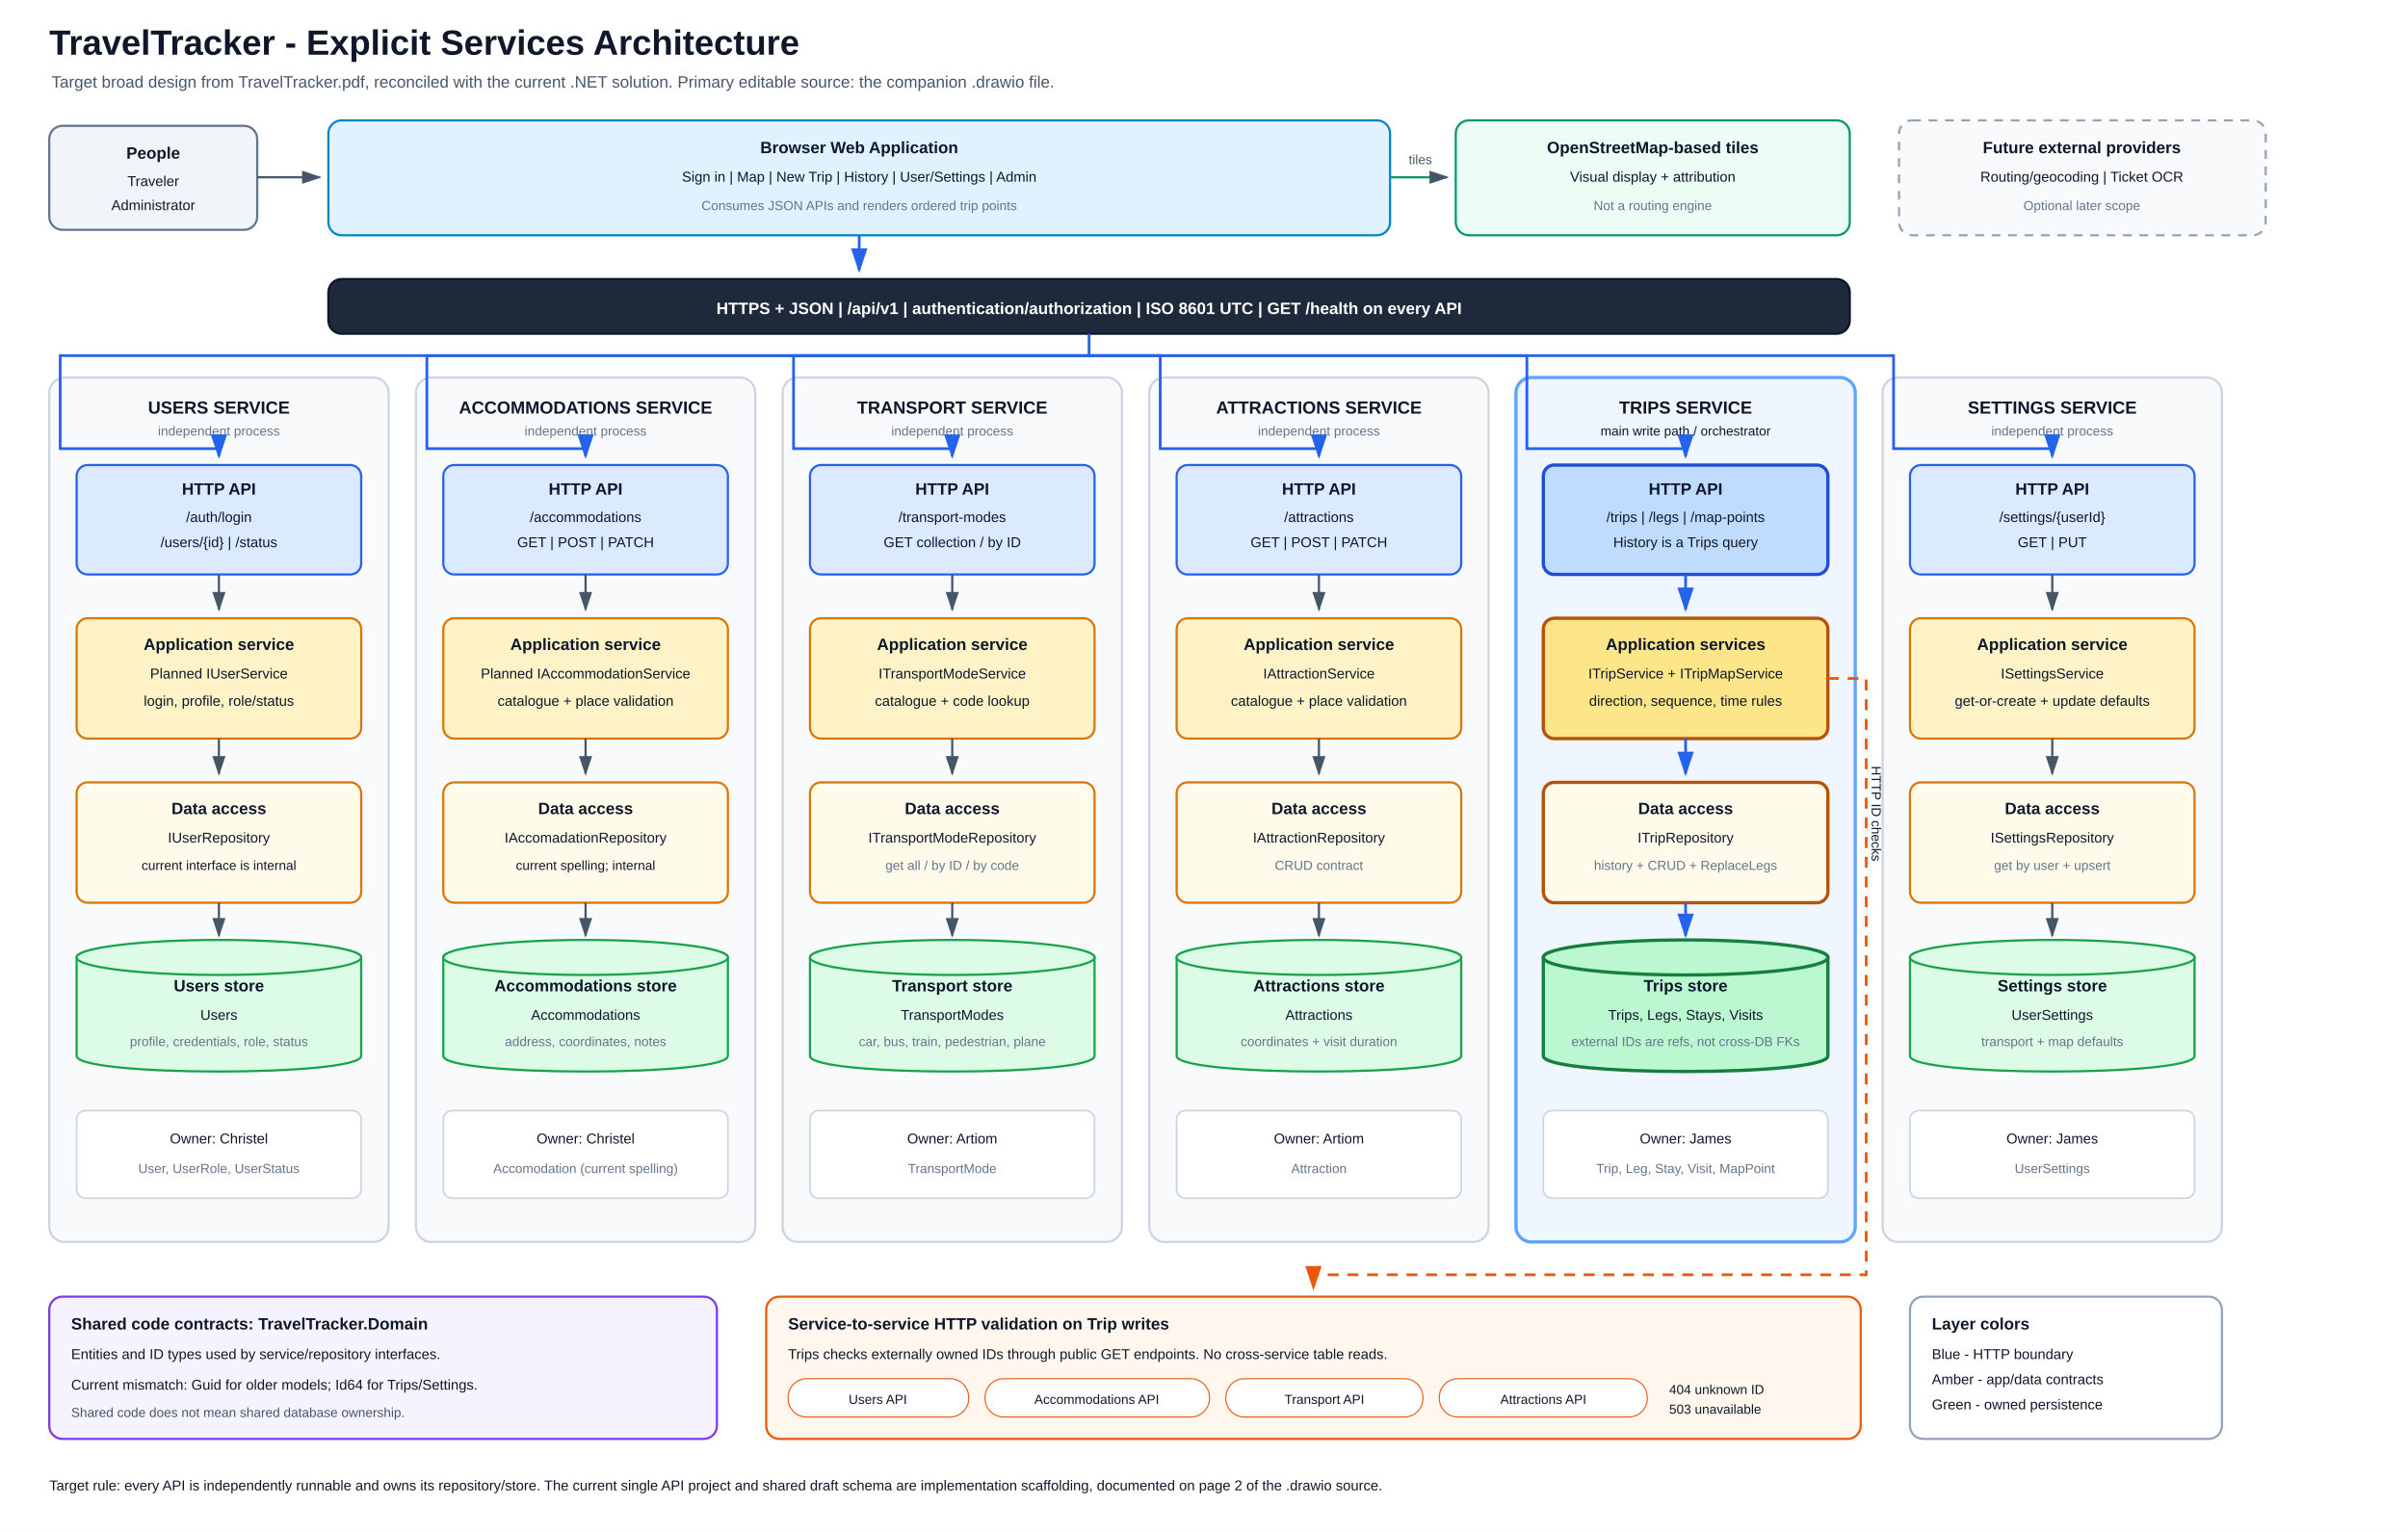
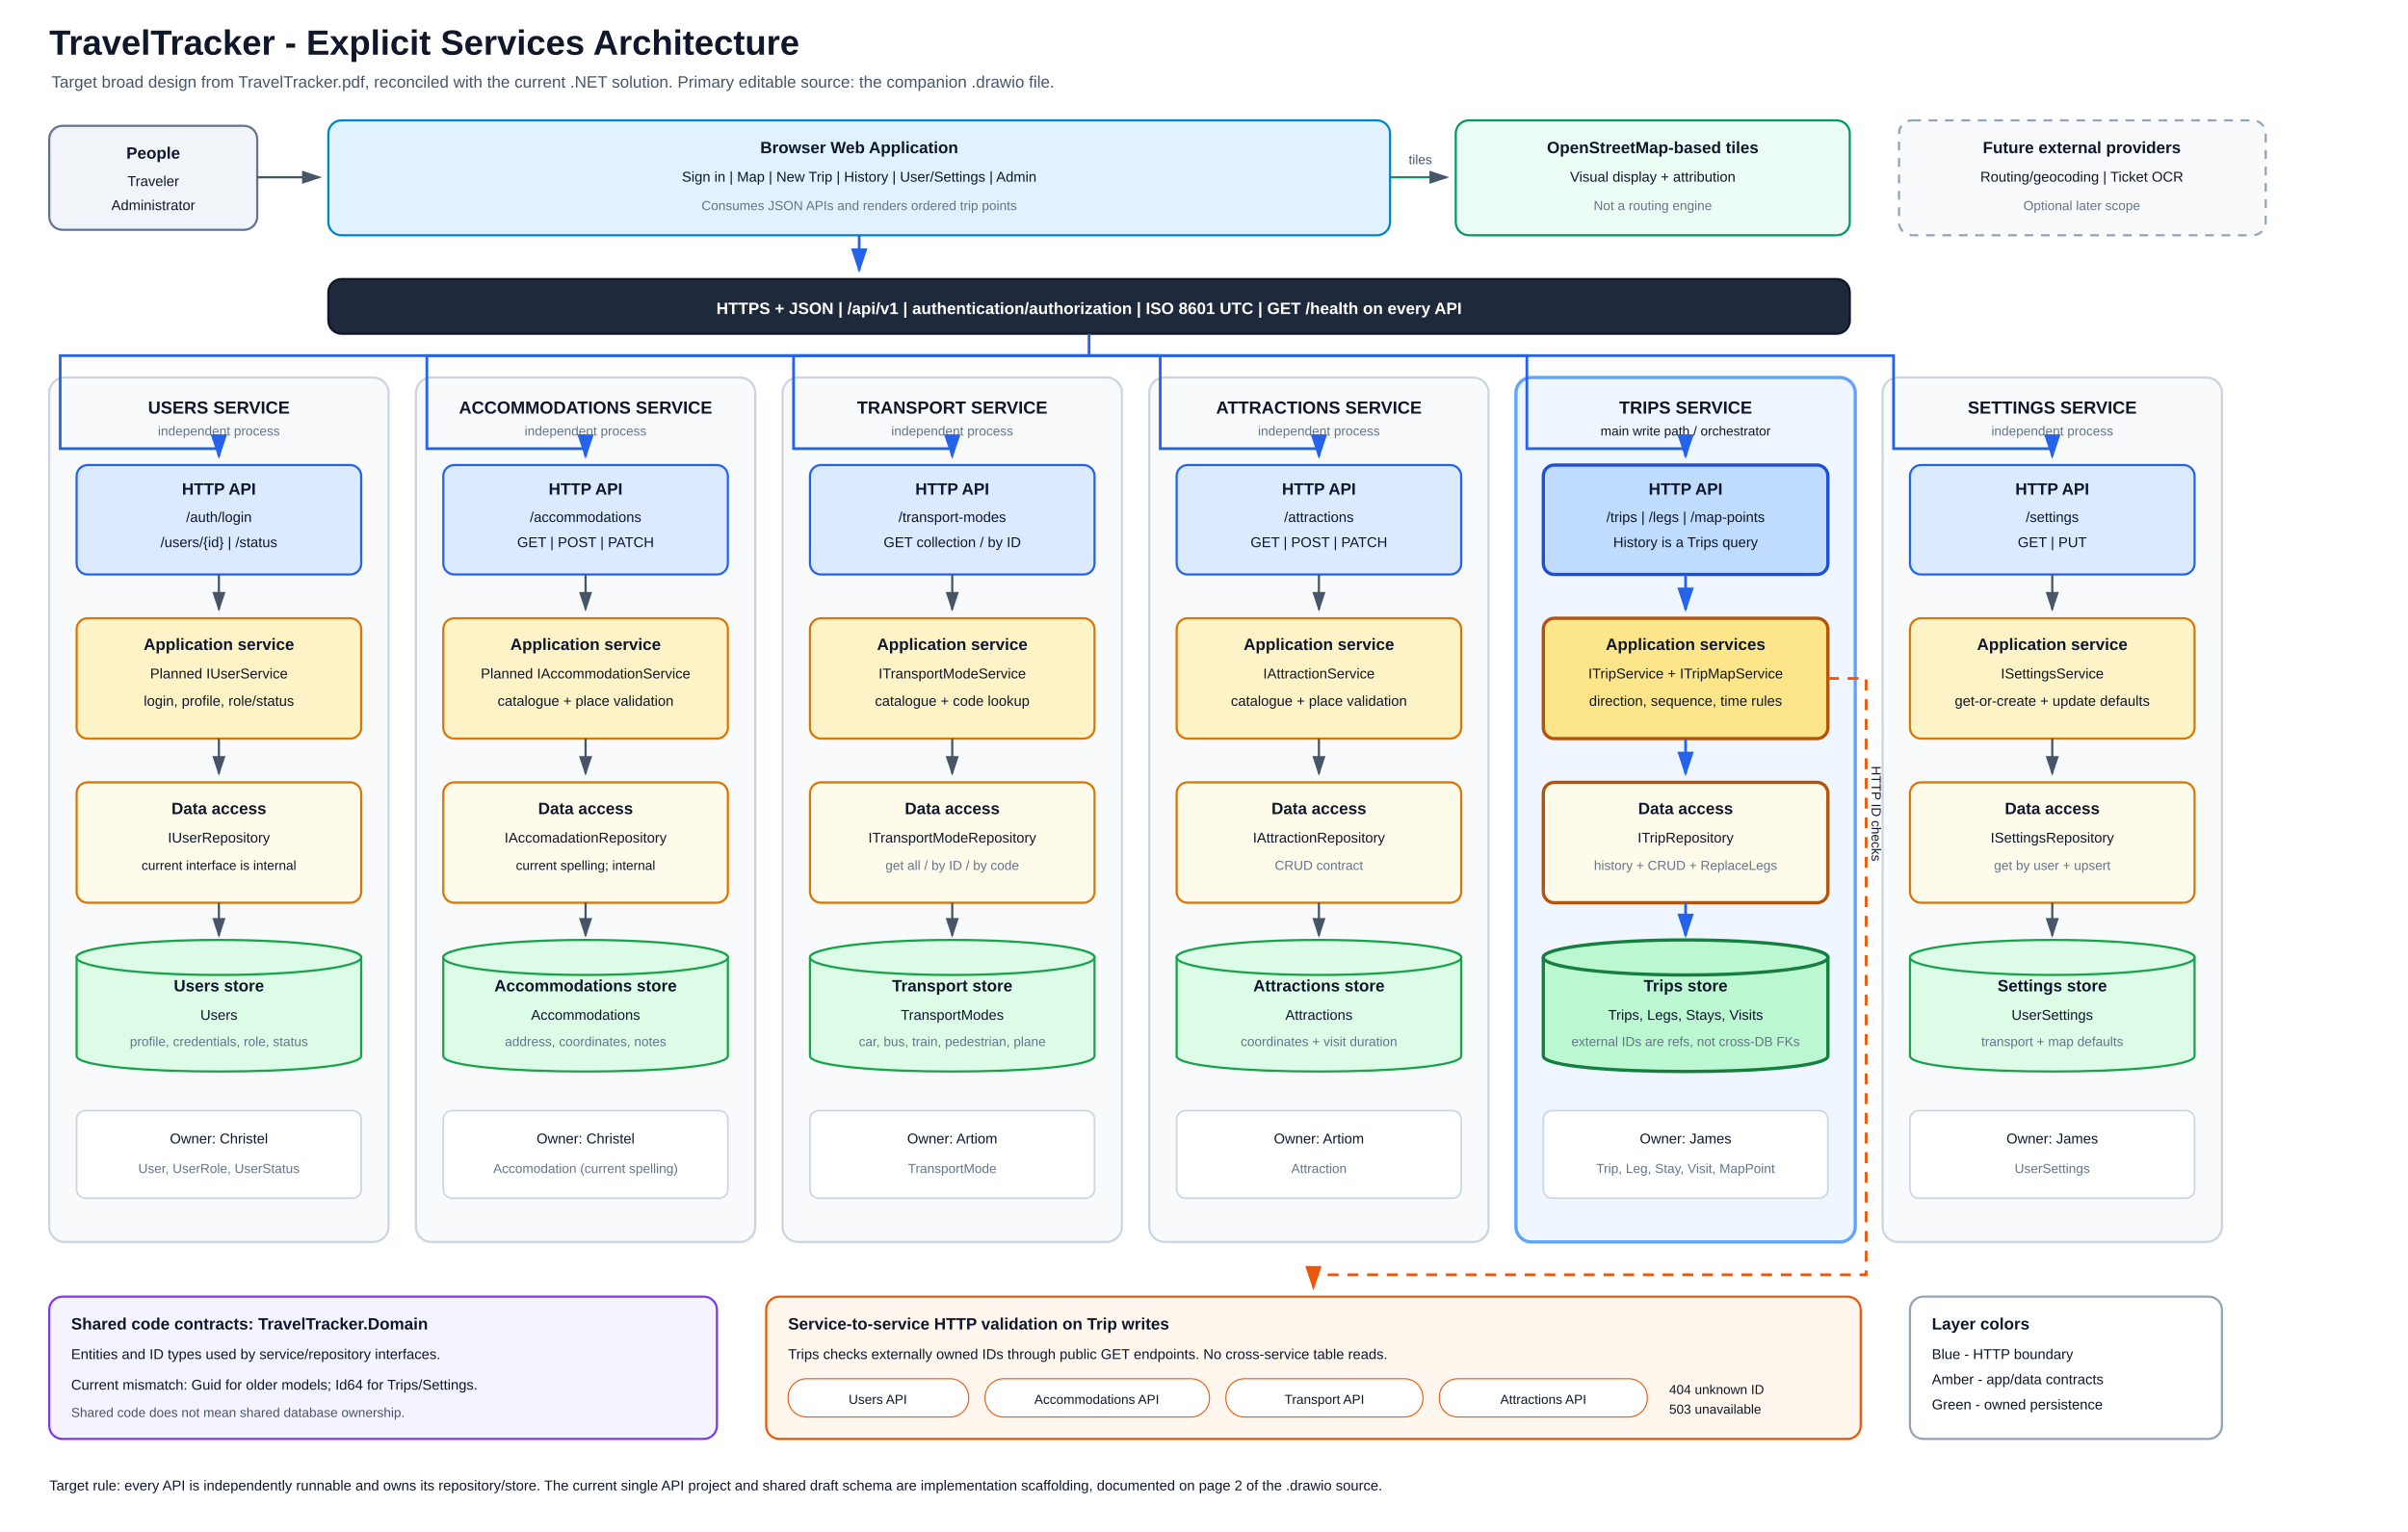
<svg xmlns="http://www.w3.org/2000/svg" width="2200" height="1400" viewBox="0 0 2200 1400" role="img" aria-labelledby="svg-title svg-desc">
  <defs>
    <marker id="arrow" markerWidth="10" markerHeight="10" refX="8" refY="3" orient="auto" markerUnits="strokeWidth">
      <path d="M0,0 L0,6 L9,3 z" fill="#475569" />
    </marker>
    <marker id="arrowBlue" markerWidth="10" markerHeight="10" refX="8" refY="3" orient="auto" markerUnits="strokeWidth">
      <path d="M0,0 L0,6 L9,3 z" fill="#2563EB" />
    </marker>
    <marker id="arrowOrange" markerWidth="10" markerHeight="10" refX="8" refY="3" orient="auto" markerUnits="strokeWidth">
      <path d="M0,0 L0,6 L9,3 z" fill="#EA580C" />
    </marker>
    <style>
      text { font-family: "Segoe UI", Arial, sans-serif; fill: #0F172A; }
      .title { font-size: 32px; font-weight: 700; }
      .subtitle { font-size: 15px; fill: #475569; }
      .lane-title { font-size: 16px; font-weight: 700; text-anchor: middle; }
      .lane-subtitle { font-size: 12px; fill: #64748B; text-anchor: middle; }
      .box-title { font-size: 15px; font-weight: 700; text-anchor: middle; }
      .box-line { font-size: 13px; text-anchor: middle; }
      .box-note { font-size: 12px; text-anchor: middle; fill: #64748B; }
      .left-title { font-size: 15px; font-weight: 700; }
      .left-line { font-size: 13px; }
      .small { font-size: 12px; fill: #475569; }
      .on-dark { fill: #FFFFFF; }
      .lane { fill: #F8FAFC; stroke: #CBD5E1; stroke-width: 2; rx: 14; }
      .lane-trip { fill: #EFF6FF; stroke: #60A5FA; stroke-width: 3; rx: 14; }
      .api { fill: #DBEAFE; stroke: #2563EB; stroke-width: 2; rx: 10; }
      .api-trip { fill: #BFDBFE; stroke: #1D4ED8; stroke-width: 3; rx: 10; }
      .app { fill: #FEF3C7; stroke: #D97706; stroke-width: 2; rx: 10; }
      .app-trip { fill: #FDE68A; stroke: #B45309; stroke-width: 3; rx: 10; }
      .repo { fill: #FFFBEB; stroke: #D97706; stroke-width: 2; rx: 10; }
      .repo-trip { fill: #FFFBEB; stroke: #B45309; stroke-width: 3; rx: 10; }
      .db { fill: #DCFCE7; stroke: #16A34A; stroke-width: 2; }
      .db-trip { fill: #BBF7D0; stroke: #15803D; stroke-width: 3; }
      .owner { fill: #FFFFFF; stroke: #CBD5E1; stroke-width: 1.5; rx: 8; }
      .flow { fill: none; stroke: #475569; stroke-width: 2; marker-end: url(#arrow); }
      .flow-blue { fill: none; stroke: #2563EB; stroke-width: 2.5; marker-end: url(#arrowBlue); }
      .flow-orange { fill: none; stroke: #EA580C; stroke-width: 2.5; stroke-dasharray: 10 8; marker-end: url(#arrowOrange); }
    </style>
  </defs>
  <rect x="0" y="0" width="2200" height="1400" fill="#FFFFFF" />
  <text class="title" x="45" y="50">TravelTracker - Explicit Services Architecture</text>
  <text class="subtitle" x="47" y="80">Target broad design from TravelTracker.pdf, reconciled with the current .NET solution. Primary editable source: the companion .drawio file.</text>
  <rect x="45" y="115" width="190" height="95" rx="12" fill="#F1F5F9" stroke="#64748B" stroke-width="2" />
  <text class="box-title" x="140" y="145">People</text>
  <text class="box-line" x="140" y="170">Traveler</text>
  <text class="box-line" x="140" y="192">Administrator</text>
  <rect x="300" y="110" width="970" height="105" rx="12" fill="#E0F2FE" stroke="#0284C7" stroke-width="2" />
  <text class="box-title" x="785" y="140">Browser Web Application</text>
  <text class="box-line" x="785" y="166">Sign in | Map | New Trip | History | User/Settings | Admin</text>
  <text class="box-note" x="785" y="192">Consumes JSON APIs and renders ordered trip points</text>
  <rect x="1330" y="110" width="360" height="105" rx="12" fill="#ECFDF5" stroke="#059669" stroke-width="2" />
  <text class="box-title" x="1510" y="140">OpenStreetMap-based tiles</text>
  <text class="box-line" x="1510" y="166">Visual display + attribution</text>
  <text class="box-note" x="1510" y="192">Not a routing engine</text>
  <rect x="1735" y="110" width="335" height="105" rx="12" fill="#F8FAFC" stroke="#94A3B8" stroke-width="2" stroke-dasharray="8 7" />
  <text class="box-title" x="1902" y="140">Future external providers</text>
  <text class="box-line" x="1902" y="166">Routing/geocoding | Ticket OCR</text>
  <text class="box-note" x="1902" y="192">Optional later scope</text>
  <path class="flow" d="M235 162 H292" />
  <path d="M1270 162 H1322" fill="none" stroke="#059669" stroke-width="2" marker-end="url(#arrow)" />
  <text class="small" x="1287" y="150">tiles</text>
  <rect x="300" y="255" width="1390" height="50" rx="12" fill="#1E293B" stroke="#0F172A" stroke-width="2" />
  <text class="on-dark" x="995" y="287" text-anchor="middle" font-size="15" font-weight="700">HTTPS + JSON | /api/v1 | authentication/authorization | ISO 8601 UTC | GET /health on every API</text>
  <path class="flow-blue" d="M785 215 V247" />
  <rect class="lane" x="45" y="345" width="310" height="790" />
  <rect class="lane" x="380" y="345" width="310" height="790" />
  <rect class="lane" x="715" y="345" width="310" height="790" />
  <rect class="lane" x="1050" y="345" width="310" height="790" />
  <rect class="lane-trip" x="1385" y="345" width="310" height="790" />
  <rect class="lane" x="1720" y="345" width="310" height="790" />
  <text class="lane-title" x="200" y="378">USERS SERVICE</text>
  <text class="lane-subtitle" x="200" y="398">independent process</text>
  <text class="lane-title" x="535" y="378">ACCOMMODATIONS SERVICE</text>
  <text class="lane-subtitle" x="535" y="398">independent process</text>
  <text class="lane-title" x="870" y="378">TRANSPORT SERVICE</text>
  <text class="lane-subtitle" x="870" y="398">independent process</text>
  <text class="lane-title" x="1205" y="378">ATTRACTIONS SERVICE</text>
  <text class="lane-subtitle" x="1205" y="398">independent process</text>
  <text class="lane-title" x="1540" y="378">TRIPS SERVICE</text>
  <text x="1540" y="398" font-size="12" text-anchor="middle" fill="#1D4ED8">main write path / orchestrator</text>
  <text class="lane-title" x="1875" y="378">SETTINGS SERVICE</text>
  <text class="lane-subtitle" x="1875" y="398">independent process</text>
  <rect class="api" x="70" y="425" width="260" height="100" />
  <text class="box-title" x="200" y="452">HTTP API</text>
  <text class="box-line" x="200" y="477">/auth/login</text>
  <text class="box-line" x="200" y="500">/users/{id} | /status</text>
  <rect class="api" x="405" y="425" width="260" height="100" />
  <text class="box-title" x="535" y="452">HTTP API</text>
  <text class="box-line" x="535" y="477">/accommodations</text>
  <text class="box-line" x="535" y="500">GET | POST | PATCH</text>
  <rect class="api" x="740" y="425" width="260" height="100" />
  <text class="box-title" x="870" y="452">HTTP API</text>
  <text class="box-line" x="870" y="477">/transport-modes</text>
  <text class="box-line" x="870" y="500">GET collection / by ID</text>
  <rect class="api" x="1075" y="425" width="260" height="100" />
  <text class="box-title" x="1205" y="452">HTTP API</text>
  <text class="box-line" x="1205" y="477">/attractions</text>
  <text class="box-line" x="1205" y="500">GET | POST | PATCH</text>
  <rect class="api-trip" x="1410" y="425" width="260" height="100" />
  <text class="box-title" x="1540" y="452">HTTP API</text>
  <text class="box-line" x="1540" y="477">/trips | /legs | /map-points</text>
  <text class="box-line" x="1540" y="500">History is a Trips query</text>
  <rect class="api" x="1745" y="425" width="260" height="100" />
  <text class="box-title" x="1875" y="452">HTTP API</text>
-   <text class="box-line" x="1875" y="477">/settings/{userId}</text>
+   <text class="box-line" x="1875" y="477">/settings</text>
  <text class="box-line" x="1875" y="500">GET | PUT</text>
  <rect class="app" x="70" y="565" width="260" height="110" />
  <text class="box-title" x="200" y="594">Application service</text>
  <text class="box-line" x="200" y="620">Planned IUserService</text>
  <text class="box-line" x="200" y="645">login, profile, role/status</text>
  <rect class="app" x="405" y="565" width="260" height="110" />
  <text class="box-title" x="535" y="594">Application service</text>
  <text class="box-line" x="535" y="620">Planned IAccommodationService</text>
  <text class="box-line" x="535" y="645">catalogue + place validation</text>
  <rect class="app" x="740" y="565" width="260" height="110" />
  <text class="box-title" x="870" y="594">Application service</text>
  <text class="box-line" x="870" y="620">ITransportModeService</text>
  <text class="box-line" x="870" y="645">catalogue + code lookup</text>
  <rect class="app" x="1075" y="565" width="260" height="110" />
  <text class="box-title" x="1205" y="594">Application service</text>
  <text class="box-line" x="1205" y="620">IAttractionService</text>
  <text class="box-line" x="1205" y="645">catalogue + place validation</text>
  <rect class="app-trip" x="1410" y="565" width="260" height="110" />
  <text class="box-title" x="1540" y="594">Application services</text>
  <text class="box-line" x="1540" y="620">ITripService + ITripMapService</text>
  <text class="box-line" x="1540" y="645">direction, sequence, time rules</text>
  <rect class="app" x="1745" y="565" width="260" height="110" />
  <text class="box-title" x="1875" y="594">Application service</text>
  <text class="box-line" x="1875" y="620">ISettingsService</text>
  <text class="box-line" x="1875" y="645">get-or-create + update defaults</text>
  <rect class="repo" x="70" y="715" width="260" height="110" />
  <text class="box-title" x="200" y="744">Data access</text>
  <text class="box-line" x="200" y="770">IUserRepository</text>
  <text x="200" y="795" text-anchor="middle" font-size="12" fill="#B45309">current interface is internal</text>
  <rect class="repo" x="405" y="715" width="260" height="110" />
  <text class="box-title" x="535" y="744">Data access</text>
  <text class="box-line" x="535" y="770">IAccomadationRepository</text>
  <text x="535" y="795" text-anchor="middle" font-size="12" fill="#B45309">current spelling; internal</text>
  <rect class="repo" x="740" y="715" width="260" height="110" />
  <text class="box-title" x="870" y="744">Data access</text>
  <text class="box-line" x="870" y="770">ITransportModeRepository</text>
  <text class="box-note" x="870" y="795">get all / by ID / by code</text>
  <rect class="repo" x="1075" y="715" width="260" height="110" />
  <text class="box-title" x="1205" y="744">Data access</text>
  <text class="box-line" x="1205" y="770">IAttractionRepository</text>
  <text class="box-note" x="1205" y="795">CRUD contract</text>
  <rect class="repo-trip" x="1410" y="715" width="260" height="110" />
  <text class="box-title" x="1540" y="744">Data access</text>
  <text class="box-line" x="1540" y="770">ITripRepository</text>
  <text class="box-note" x="1540" y="795">history + CRUD + ReplaceLegs</text>
  <rect class="repo" x="1745" y="715" width="260" height="110" />
  <text class="box-title" x="1875" y="744">Data access</text>
  <text class="box-line" x="1875" y="770">ISettingsRepository</text>
  <text class="box-note" x="1875" y="795">get by user + upsert</text>
  <g>
    <path class="db" d="M70 875 C70 856 330 856 330 875 V965 C330 984 70 984 70 965 Z" />
    <ellipse class="db" cx="200" cy="875" rx="130" ry="16" />
    <text class="box-title" x="200" y="906">Users store</text>
    <text class="box-line" x="200" y="932">Users</text>
    <text class="box-note" x="200" y="956">profile, credentials, role, status</text>
  </g>
  <g>
    <path class="db" d="M405 875 C405 856 665 856 665 875 V965 C665 984 405 984 405 965 Z" />
    <ellipse class="db" cx="535" cy="875" rx="130" ry="16" />
    <text class="box-title" x="535" y="906">Accommodations store</text>
    <text class="box-line" x="535" y="932">Accommodations</text>
    <text class="box-note" x="535" y="956">address, coordinates, notes</text>
  </g>
  <g>
    <path class="db" d="M740 875 C740 856 1000 856 1000 875 V965 C1000 984 740 984 740 965 Z" />
    <ellipse class="db" cx="870" cy="875" rx="130" ry="16" />
    <text class="box-title" x="870" y="906">Transport store</text>
    <text class="box-line" x="870" y="932">TransportModes</text>
    <text class="box-note" x="870" y="956">car, bus, train, pedestrian, plane</text>
  </g>
  <g>
    <path class="db" d="M1075 875 C1075 856 1335 856 1335 875 V965 C1335 984 1075 984 1075 965 Z" />
    <ellipse class="db" cx="1205" cy="875" rx="130" ry="16" />
    <text class="box-title" x="1205" y="906">Attractions store</text>
    <text class="box-line" x="1205" y="932">Attractions</text>
    <text class="box-note" x="1205" y="956">coordinates + visit duration</text>
  </g>
  <g>
    <path class="db-trip" d="M1410 875 C1410 856 1670 856 1670 875 V965 C1670 984 1410 984 1410 965 Z" />
    <ellipse class="db-trip" cx="1540" cy="875" rx="130" ry="16" />
    <text class="box-title" x="1540" y="906">Trips store</text>
    <text class="box-line" x="1540" y="932">Trips, Legs, Stays, Visits</text>
    <text class="box-note" x="1540" y="956">external IDs are refs, not cross-DB FKs</text>
  </g>
  <g>
    <path class="db" d="M1745 875 C1745 856 2005 856 2005 875 V965 C2005 984 1745 984 1745 965 Z" />
    <ellipse class="db" cx="1875" cy="875" rx="130" ry="16" />
    <text class="box-title" x="1875" y="906">Settings store</text>
    <text class="box-line" x="1875" y="932">UserSettings</text>
    <text class="box-note" x="1875" y="956">transport + map defaults</text>
  </g>
  <rect class="owner" x="70" y="1015" width="260" height="80" />
  <text class="box-line" x="200" y="1045">Owner: Christel</text>
  <text class="box-note" x="200" y="1072">User, UserRole, UserStatus</text>
  <rect class="owner" x="405" y="1015" width="260" height="80" />
  <text class="box-line" x="535" y="1045">Owner: Christel</text>
  <text class="box-note" x="535" y="1072">Accomodation (current spelling)</text>
  <rect class="owner" x="740" y="1015" width="260" height="80" />
  <text class="box-line" x="870" y="1045">Owner: Artiom</text>
  <text class="box-note" x="870" y="1072">TransportMode</text>
  <rect class="owner" x="1075" y="1015" width="260" height="80" />
  <text class="box-line" x="1205" y="1045">Owner: Artiom</text>
  <text class="box-note" x="1205" y="1072">Attraction</text>
  <rect class="owner" x="1410" y="1015" width="260" height="80" />
  <text class="box-line" x="1540" y="1045">Owner: James</text>
  <text class="box-note" x="1540" y="1072">Trip, Leg, Stay, Visit, MapPoint</text>
  <rect class="owner" x="1745" y="1015" width="260" height="80" />
  <text class="box-line" x="1875" y="1045">Owner: James</text>
  <text class="box-note" x="1875" y="1072">UserSettings</text>
  <path class="flow-blue" d="M995 305 V325 H55 V410 H200 V417" />
  <path class="flow-blue" d="M995 325 H390 V410 H535 V417" />
  <path class="flow-blue" d="M995 325 H725 V410 H870 V417" />
  <path class="flow-blue" d="M995 325 H1060 V410 H1205 V417" />
  <path class="flow-blue" d="M995 325 H1395 V410 H1540 V417" />
  <path class="flow-blue" d="M995 325 H1730 V410 H1875 V417" />
  <path class="flow" d="M200 525 V557" />
  <path class="flow" d="M200 675 V707" />
  <path class="flow" d="M200 825 V855" />
  <path class="flow" d="M535 525 V557" />
  <path class="flow" d="M535 675 V707" />
  <path class="flow" d="M535 825 V855" />
  <path class="flow" d="M870 525 V557" />
  <path class="flow" d="M870 675 V707" />
  <path class="flow" d="M870 825 V855" />
  <path class="flow" d="M1205 525 V557" />
  <path class="flow" d="M1205 675 V707" />
  <path class="flow" d="M1205 825 V855" />
  <path class="flow-blue" d="M1540 525 V557" />
  <path class="flow-blue" d="M1540 675 V707" />
  <path class="flow-blue" d="M1540 825 V855" />
  <path class="flow" d="M1875 525 V557" />
  <path class="flow" d="M1875 675 V707" />
  <path class="flow" d="M1875 825 V855" />
  <rect x="45" y="1185" width="610" height="130" rx="12" fill="#F5F3FF" stroke="#7C3AED" stroke-width="2" />
  <text class="left-title" x="65" y="1215">Shared code contracts: TravelTracker.Domain</text>
  <text class="left-line" x="65" y="1242">Entities and ID types used by service/repository interfaces.</text>
  <text x="65" y="1270" font-size="13" fill="#B45309">Current mismatch: Guid for older models; Id64 for Trips/Settings.</text>
  <text class="small" x="65" y="1295">Shared code does not mean shared database ownership.</text>
  <rect x="700" y="1185" width="1000" height="130" rx="12" fill="#FFF7ED" stroke="#EA580C" stroke-width="2" />
  <text class="left-title" x="720" y="1215">Service-to-service HTTP validation on Trip writes</text>
  <text class="left-line" x="720" y="1242">Trips checks externally owned IDs through public GET endpoints. No cross-service table reads.</text>
  <rect x="720" y="1260" width="165" height="35" rx="17" fill="#FFFFFF" stroke="#EA580C" />
  <text x="802" y="1283" text-anchor="middle" font-size="12">Users API</text>
  <rect x="900" y="1260" width="205" height="35" rx="17" fill="#FFFFFF" stroke="#EA580C" />
  <text x="1002" y="1283" text-anchor="middle" font-size="12">Accommodations API</text>
  <rect x="1120" y="1260" width="180" height="35" rx="17" fill="#FFFFFF" stroke="#EA580C" />
  <text x="1210" y="1283" text-anchor="middle" font-size="12">Transport API</text>
  <rect x="1315" y="1260" width="190" height="35" rx="17" fill="#FFFFFF" stroke="#EA580C" />
  <text x="1410" y="1283" text-anchor="middle" font-size="12">Attractions API</text>
  <text x="1525" y="1274" font-size="12" fill="#7C2D12">404 unknown ID</text>
  <text x="1525" y="1292" font-size="12" fill="#7C2D12">503 unavailable</text>
  <rect x="1745" y="1185" width="285" height="130" rx="12" fill="#FFFFFF" stroke="#94A3B8" stroke-width="2" />
  <text class="left-title" x="1765" y="1215">Layer colors</text>
  <text x="1765" y="1242" font-size="13" fill="#1D4ED8">Blue - HTTP boundary</text>
  <text x="1765" y="1265" font-size="13" fill="#B45309">Amber - app/data contracts</text>
  <text x="1765" y="1288" font-size="13" fill="#15803D">Green - owned persistence</text>
  <path class="flow-orange" d="M1670 620 H1705 V1165 H1200 V1177" />
  <text x="1710" y="700" font-size="12" fill="#C2410C" transform="rotate(90 1710 700)">HTTP ID checks</text>
  <text x="45" y="1362" font-size="13" fill="#64748B">Target rule: every API is independently runnable and owns its repository/store. The current single API project and shared draft schema are implementation scaffolding, documented on page 2 of the .drawio source.</text>
</svg>
